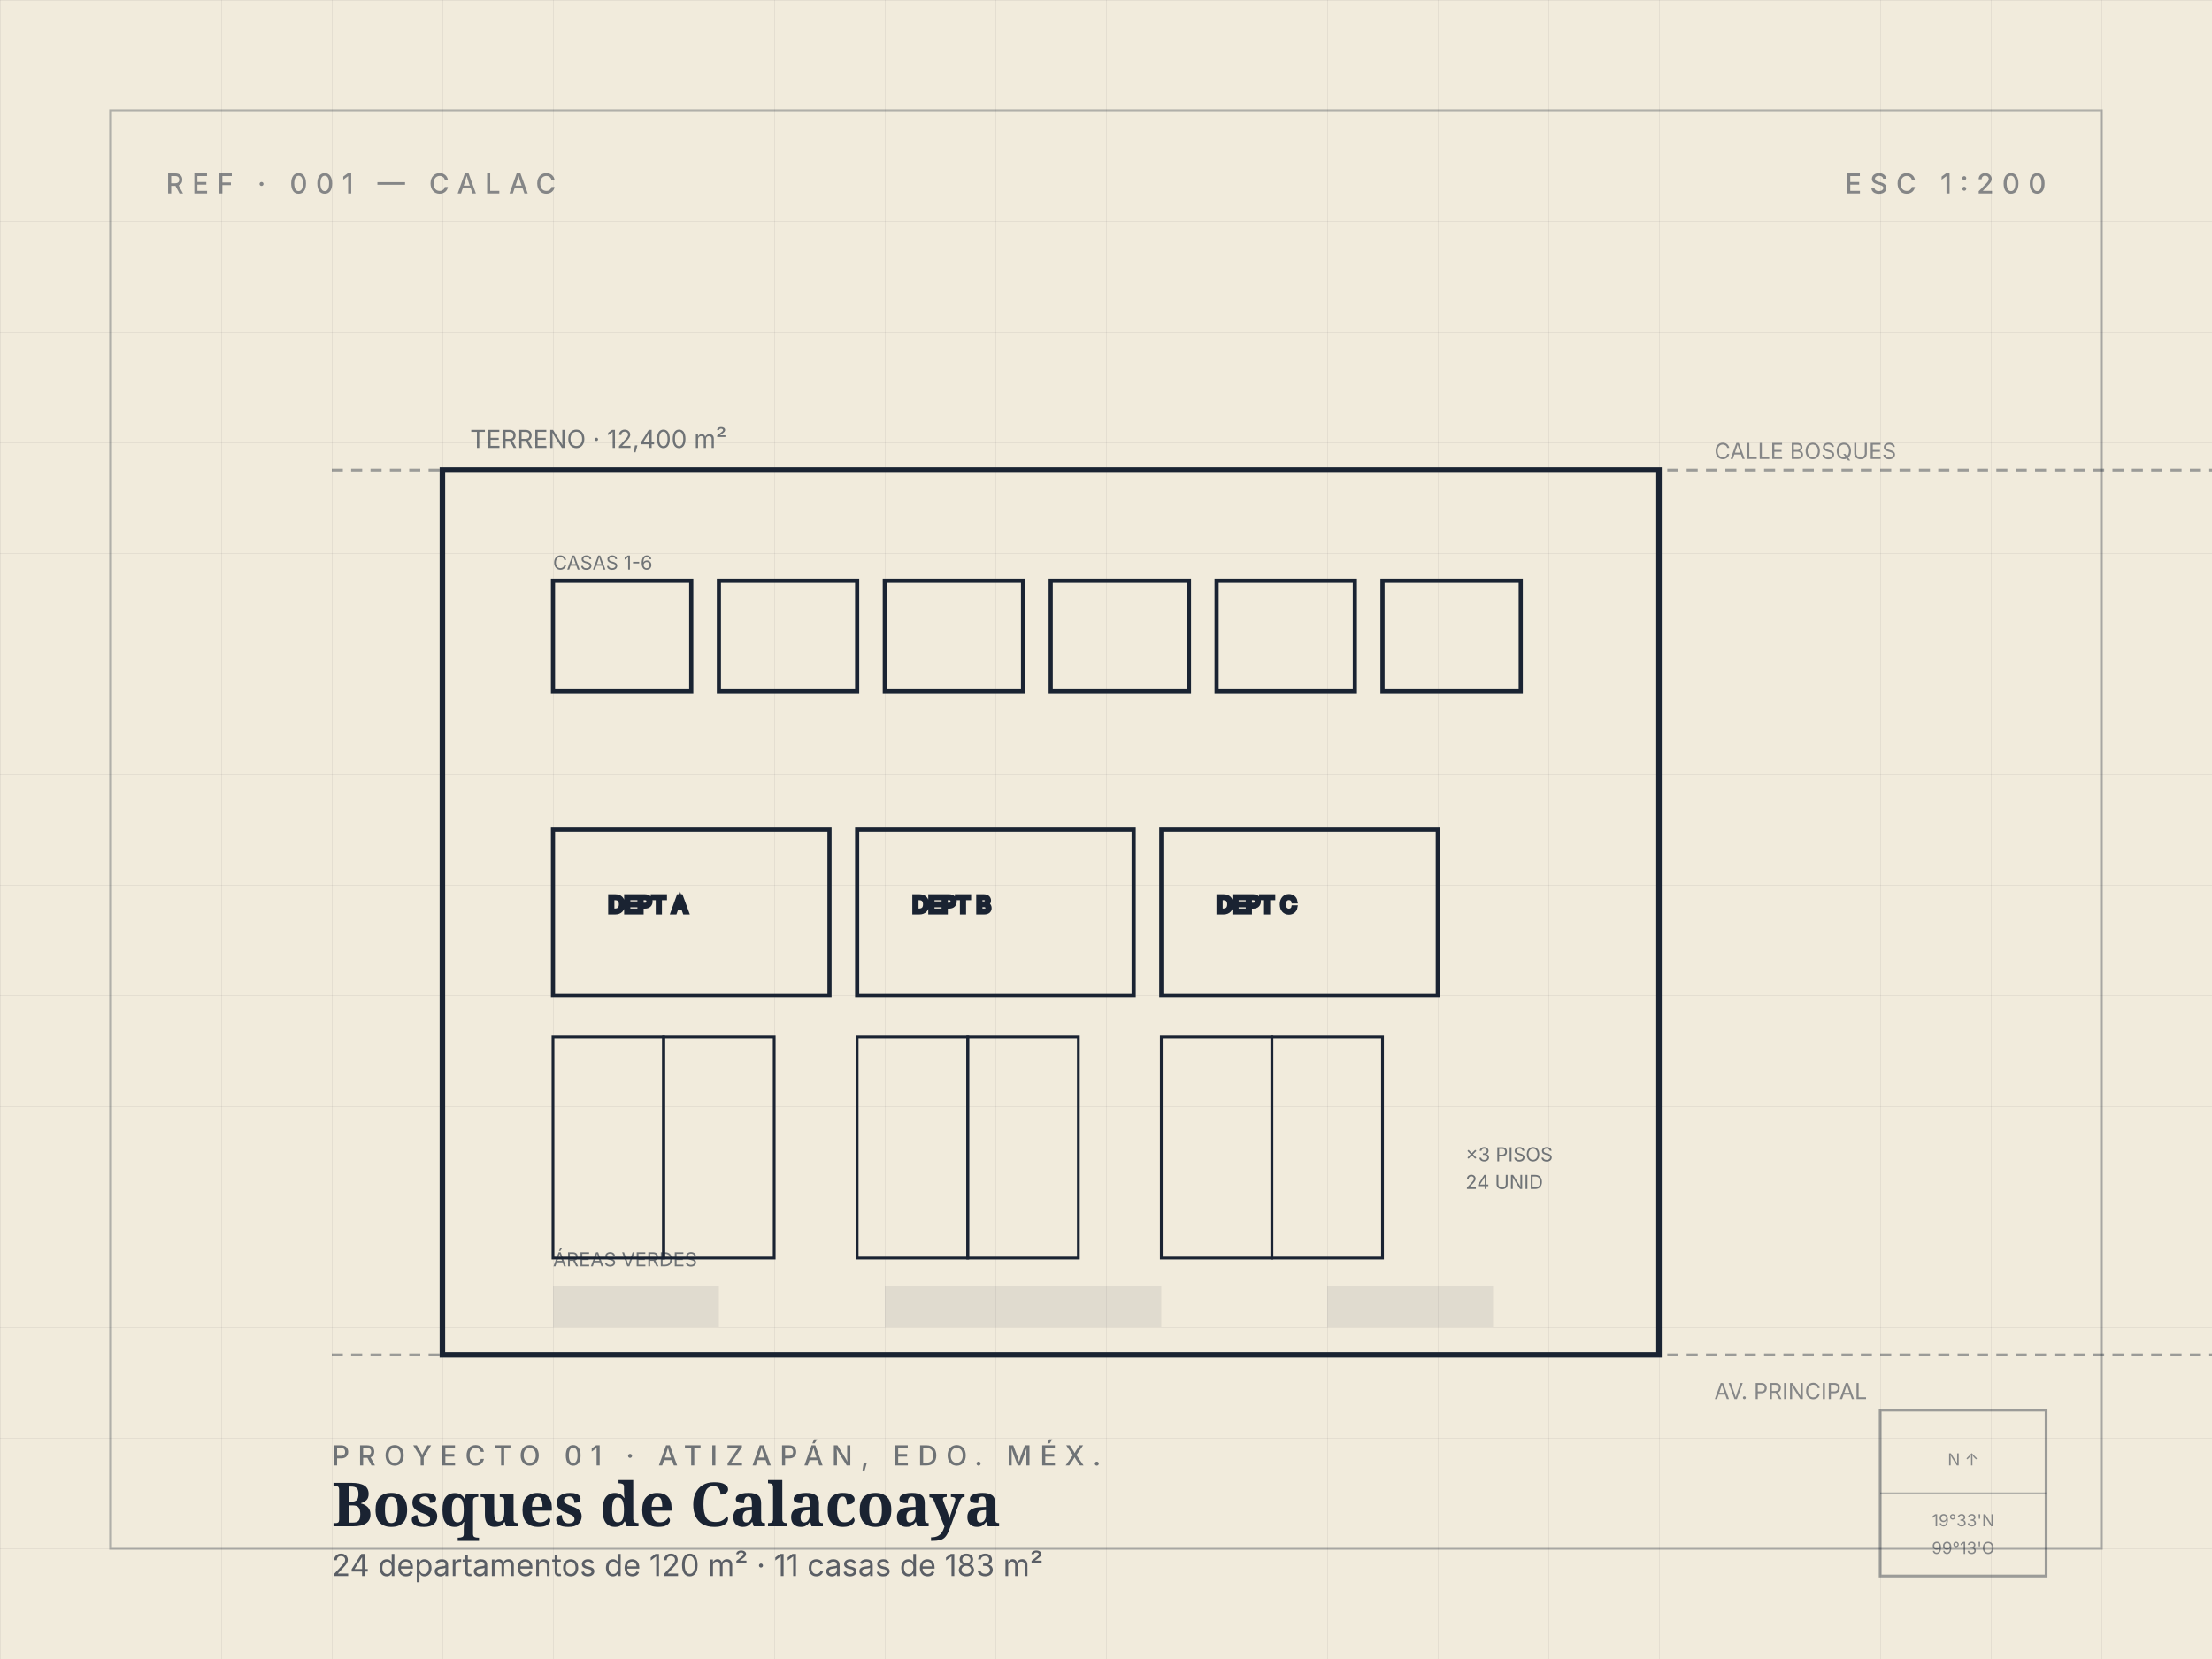
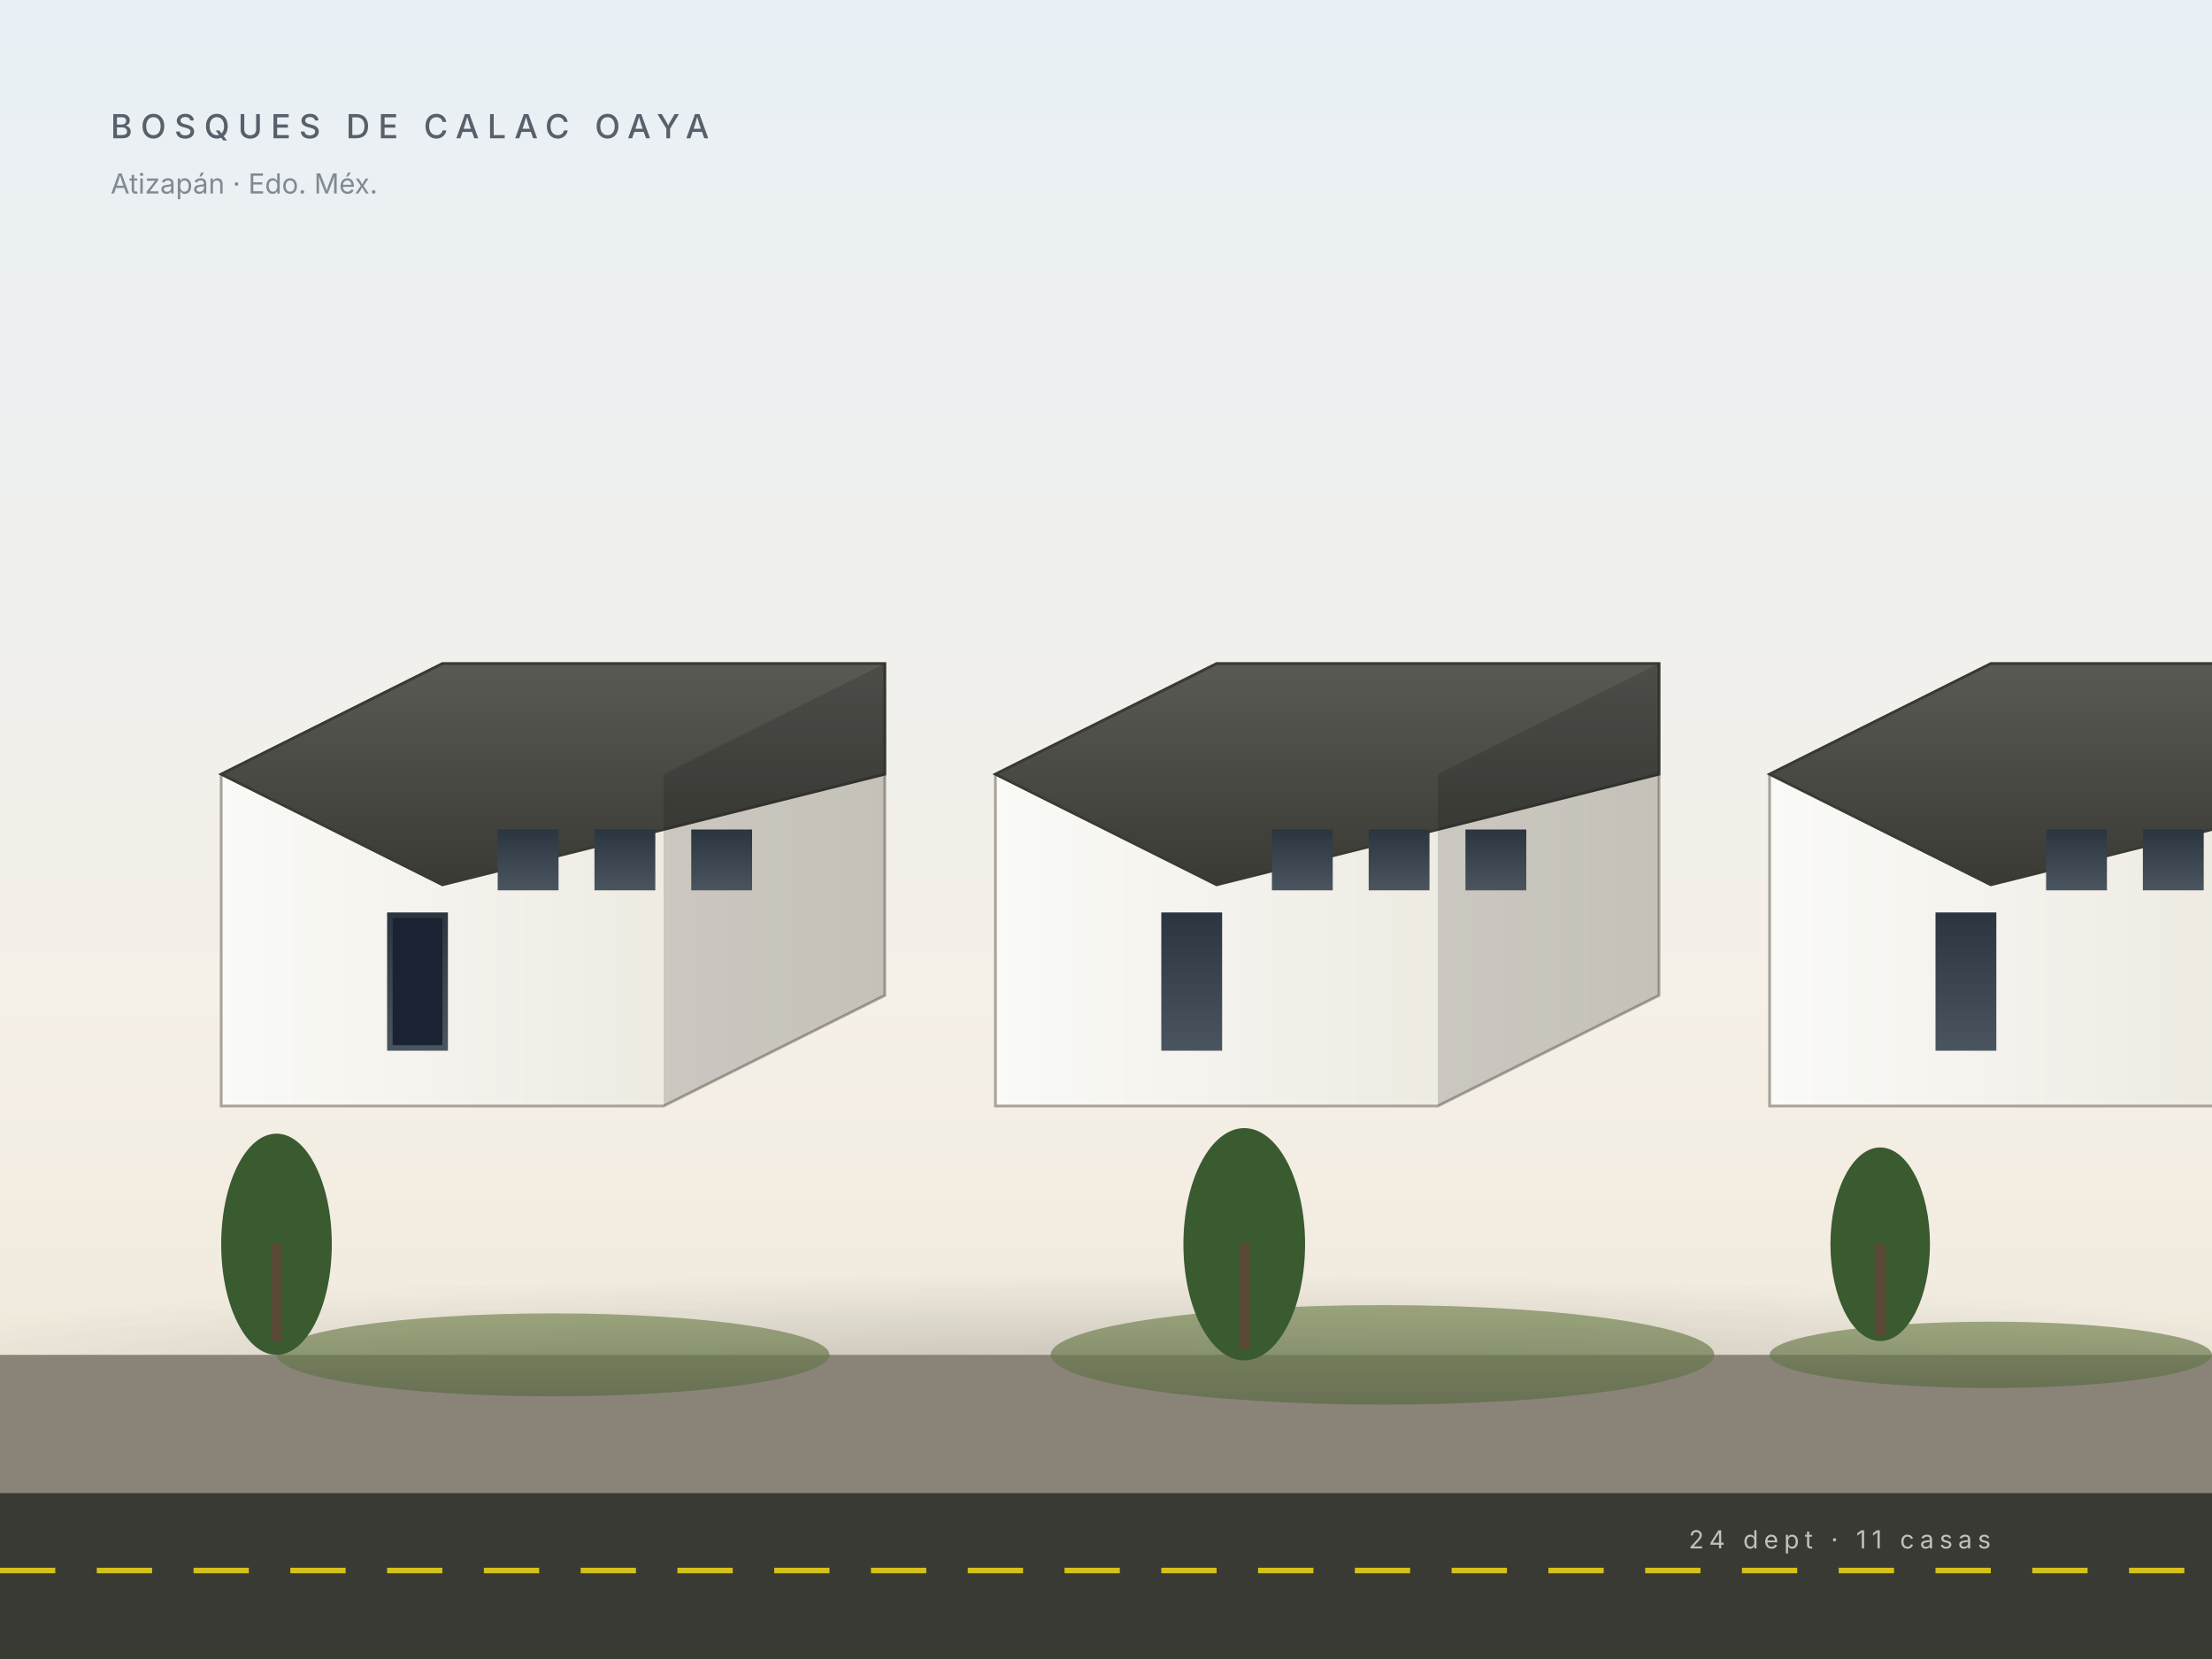
<svg xmlns="http://www.w3.org/2000/svg" viewBox="0 0 800 600" fill="none">
-   <rect width="800" height="600" fill="#f1ebdc" />
  <defs>
-     <pattern id="grid-cal" x="0" y="0" width="40" height="40" patternUnits="userSpaceOnUse">
-       <line x1="0" y1="0" x2="40" y2="0" stroke="#1a2332" stroke-width="0.5" stroke-opacity="0.08" />
-       <line x1="0" y1="0" x2="0" y2="40" stroke="#1a2332" stroke-width="0.5" stroke-opacity="0.08" />
-     </pattern>
+     <linearGradient id="sky-cal" x1="0" y1="0" x2="0" y2="1">
+       <stop offset="0%" stop-color="#e8f0f5" />
+       <stop offset="60%" stop-color="#f5f0e8" />
+       <stop offset="100%" stop-color="#ede5d4" />
+     </linearGradient>
+     <radialGradient id="ground-cal" cx="0.5" cy="0.5">
+       <stop offset="0%" stop-color="#3a3a3a" stop-opacity="0.25" />
+       <stop offset="100%" stop-color="#3a3a3a" stop-opacity="0" />
+     </radialGradient>
+     <linearGradient id="wall-cal" x1="0" y1="0" x2="1" y2="0">
+       <stop offset="0%" stop-color="#fafaf7" />
+       <stop offset="100%" stop-color="#e8e3d8" />
+     </linearGradient>
+     <linearGradient id="roof-cal" x1="0" y1="0" x2="0" y2="1">
+       <stop offset="0%" stop-color="#5a5a55" />
+       <stop offset="100%" stop-color="#3a3a35" />
+     </linearGradient>
+     <linearGradient id="window-cal" x1="0" y1="0" x2="0" y2="1">
+       <stop offset="0%" stop-color="#2a3540" />
+       <stop offset="100%" stop-color="#4a5560" />
+     </linearGradient>
+     <linearGradient id="garden-cal" x1="0" y1="0" x2="0" y2="1">
+       <stop offset="0%" stop-color="#7a8a55" />
+       <stop offset="100%" stop-color="#5a6a45" />
+     </linearGradient>
  </defs>
-   <rect width="800" height="600" fill="url(#grid-cal)" />
-   <rect x="40" y="40" width="720" height="520" stroke="#1a2332" stroke-width="1" stroke-opacity="0.3" fill="none" />
-   <text x="60" y="70" font-family="'Inter', sans-serif" font-size="10" font-weight="500" letter-spacing="3" fill="#1a2332" fill-opacity="0.5">REF · 001 — CALAC</text>
-   <text x="740" y="70" font-family="'Inter', sans-serif" font-size="10" font-weight="500" letter-spacing="3" fill="#1a2332" fill-opacity="0.5" text-anchor="end">ESC 1:200</text>
-   <g transform="translate(120, 130)">
-     <polygon points="40,40 480,40 480,360 40,360" stroke="#1a2332" stroke-width="2" fill="none" />
-     <text x="50" y="32" font-family="'Inter', sans-serif" font-size="9" fill="#1a2332" fill-opacity="0.6">TERRENO · 12,400 m²</text>
-     <line x1="0" y1="40" x2="800" y2="40" stroke="#1a2332" stroke-width="1" stroke-opacity="0.4" stroke-dasharray="4 3" />
-     <line x1="0" y1="360" x2="800" y2="360" stroke="#1a2332" stroke-width="1" stroke-opacity="0.4" stroke-dasharray="4 3" />
-     <text x="500" y="36" font-family="'Inter', sans-serif" font-size="8" fill="#1a2332" fill-opacity="0.5">CALLE BOSQUES</text>
-     <text x="500" y="376" font-family="'Inter', sans-serif" font-size="8" fill="#1a2332" fill-opacity="0.5">AV. PRINCIPAL</text>
-     <g stroke="#1a2332" stroke-width="1.5" fill="none">
-       <rect x="80" y="80" width="50" height="40" />
-       <rect x="140" y="80" width="50" height="40" />
-       <rect x="200" y="80" width="50" height="40" />
-       <rect x="260" y="80" width="50" height="40" />
-       <rect x="320" y="80" width="50" height="40" />
-       <rect x="380" y="80" width="50" height="40" />
+   <rect width="800" height="600" fill="url(#sky-cal)" />
+   <ellipse cx="400" cy="500" rx="500" ry="40" fill="url(#ground-cal)" />
+   <rect x="0" y="490" width="800" height="110" fill="#8a8478" />
+   <rect x="0" y="540" width="800" height="60" fill="#3a3a35" />
+   <line x1="0" y1="568" x2="800" y2="568" stroke="#d4c11a" stroke-width="2" stroke-dasharray="20 15" />
+   <g transform="translate(80, 200)">
+     <g>
+       <polygon points="0,80 80,40 240,40 240,160 160,200 0,200" fill="url(#wall-cal)" stroke="#a8a398" stroke-width="1" />
+       <polygon points="0,80 80,40 240,40 240,80 80,120" fill="url(#roof-cal)" stroke="#3a3a35" stroke-width="1" />
+       <polygon points="240,40 240,160 160,200 160,80" fill="#000" fill-opacity="0.15" />
+       <rect x="60" y="130" width="22" height="50" fill="url(#window-cal)" />
+       <rect x="62" y="132" width="18" height="46" fill="#1a2332" />
+       <rect x="100" y="100" width="22" height="22" fill="url(#window-cal)" />
+       <rect x="135" y="100" width="22" height="22" fill="url(#window-cal)" />
+       <rect x="170" y="100" width="22" height="22" fill="url(#window-cal)" />
    </g>
-     <text x="80" y="76" font-family="'Inter', sans-serif" font-size="7" fill="#1a2332" fill-opacity="0.6">CASAS 1-6</text>
-     <g stroke="#1a2332" stroke-width="1.5" fill="none">
-       <rect x="80" y="170" width="100" height="60" />
-       <rect x="190" y="170" width="100" height="60" />
-       <rect x="300" y="170" width="100" height="60" />
-       <text x="100" y="200" font-family="'Inter', sans-serif" font-size="8" fill="#1a2332">DEPT A</text>
-       <text x="210" y="200" font-family="'Inter', sans-serif" font-size="8" fill="#1a2332">DEPT B</text>
-       <text x="320" y="200" font-family="'Inter', sans-serif" font-size="8" fill="#1a2332">DEPT C</text>
+     <g transform="translate(280, 0)">
+       <polygon points="0,80 80,40 240,40 240,160 160,200 0,200" fill="url(#wall-cal)" stroke="#a8a398" stroke-width="1" />
+       <polygon points="0,80 80,40 240,40 240,80 80,120" fill="url(#roof-cal)" stroke="#3a3a35" stroke-width="1" />
+       <polygon points="240,40 240,160 160,200 160,80" fill="#000" fill-opacity="0.15" />
+       <rect x="60" y="130" width="22" height="50" fill="url(#window-cal)" />
+       <rect x="100" y="100" width="22" height="22" fill="url(#window-cal)" />
+       <rect x="135" y="100" width="22" height="22" fill="url(#window-cal)" />
+       <rect x="170" y="100" width="22" height="22" fill="url(#window-cal)" />
    </g>
-     <g stroke="#1a2332" stroke-width="1" fill="none">
-       <rect x="80" y="245" width="40" height="80" />
-       <rect x="120" y="245" width="40" height="80" />
-       <rect x="190" y="245" width="40" height="80" />
-       <rect x="230" y="245" width="40" height="80" />
-       <rect x="300" y="245" width="40" height="80" />
-       <rect x="340" y="245" width="40" height="80" />
+     <g transform="translate(560, 0)">
+       <polygon points="0,80 80,40 240,40 240,160 160,200 0,200" fill="url(#wall-cal)" stroke="#a8a398" stroke-width="1" />
+       <polygon points="0,80 80,40 240,40 240,80 80,120" fill="url(#roof-cal)" stroke="#3a3a35" stroke-width="1" />
+       <polygon points="240,40 240,160 160,200 160,80" fill="#000" fill-opacity="0.15" />
+       <rect x="60" y="130" width="22" height="50" fill="url(#window-cal)" />
+       <rect x="100" y="100" width="22" height="22" fill="url(#window-cal)" />
+       <rect x="135" y="100" width="22" height="22" fill="url(#window-cal)" />
+       <rect x="170" y="100" width="22" height="22" fill="url(#window-cal)" />
    </g>
-     <text x="410" y="290" font-family="'Inter', sans-serif" font-size="7" fill="#1a2332" fill-opacity="0.6">×3 PISOS</text>
-     <text x="410" y="300" font-family="'Inter', sans-serif" font-size="7" fill="#1a2332" fill-opacity="0.6">24 UNID</text>
-     <g fill="#1a2332" fill-opacity="0.08">
-       <rect x="80" y="335" width="60" height="15" />
-       <rect x="200" y="335" width="100" height="15" />
-       <rect x="360" y="335" width="60" height="15" />
-     </g>
-     <text x="80" y="328" font-family="'Inter', sans-serif" font-size="7" fill="#1a2332" fill-opacity="0.6">ÁREAS VERDES</text>
  </g>
-   <g transform="translate(120, 530)">
-     <text font-family="'Inter', sans-serif" font-size="10" font-weight="500" letter-spacing="3" fill="#1a2332" fill-opacity="0.6">PROYECTO 01 · ATIZAPÁN, EDO. MÉX.</text>
-     <text y="22" font-family="'Fraunces', serif" font-size="22" font-weight="600" fill="#1a2332">Bosques de Calacoaya</text>
-     <text y="40" font-family="'Inter', sans-serif" font-size="11" fill="#1a2332" fill-opacity="0.7">24 departamentos de 120 m² · 11 casas de 183 m²</text>
+   <g>
+     <ellipse cx="200" cy="490" rx="100" ry="15" fill="url(#garden-cal)" opacity="0.7" />
+     <ellipse cx="500" cy="490" rx="120" ry="18" fill="url(#garden-cal)" opacity="0.7" />
+     <ellipse cx="720" cy="490" rx="80" ry="12" fill="url(#garden-cal)" opacity="0.7" />
  </g>
-   <g transform="translate(680, 510)">
-     <rect x="0" y="0" width="60" height="60" stroke="#1a2332" stroke-width="1" stroke-opacity="0.4" fill="none" />
-     <text x="30" y="20" font-family="'Inter', sans-serif" font-size="6" fill="#1a2332" fill-opacity="0.5" text-anchor="middle">N ↑</text>
-     <line x1="0" y1="30" x2="60" y2="30" stroke="#1a2332" stroke-width="0.5" stroke-opacity="0.3" />
-     <text x="30" y="42" font-family="'Inter', sans-serif" font-size="6" fill="#1a2332" fill-opacity="0.5" text-anchor="middle">19°33'N</text>
-     <text x="30" y="52" font-family="'Inter', sans-serif" font-size="6" fill="#1a2332" fill-opacity="0.5" text-anchor="middle">99°13'O</text>
+   <g>
+     <ellipse cx="100" cy="450" rx="20" ry="40" fill="#3a5a30" />
+     <rect x="98" y="450" width="4" height="35" fill="#5a4a35" />
+     <ellipse cx="450" cy="450" rx="22" ry="42" fill="#3a5a30" />
+     <rect x="448" y="450" width="4" height="38" fill="#5a4a35" />
+     <ellipse cx="680" cy="450" rx="18" ry="35" fill="#3a5a30" />
+     <rect x="678" y="450" width="4" height="33" fill="#5a4a35" />
+   </g>
+   <g transform="translate(40, 50)">
+     <text font-family="'Inter', sans-serif" font-size="12" font-weight="500" letter-spacing="3" fill="#1a2332" fill-opacity="0.7">BOSQUES DE CALAC OAYA</text>
+     <text y="20" font-family="'Inter', sans-serif" font-size="10" fill="#1a2332" fill-opacity="0.5">Atizapán · Edo. Méx.</text>
+   </g>
+   <g transform="translate(720, 560)">
+     <text font-family="'Inter', sans-serif" font-size="9" letter-spacing="2" fill="#fafaf9" fill-opacity="0.7" text-anchor="end">24 dept · 11 casas</text>
  </g>
</svg>
